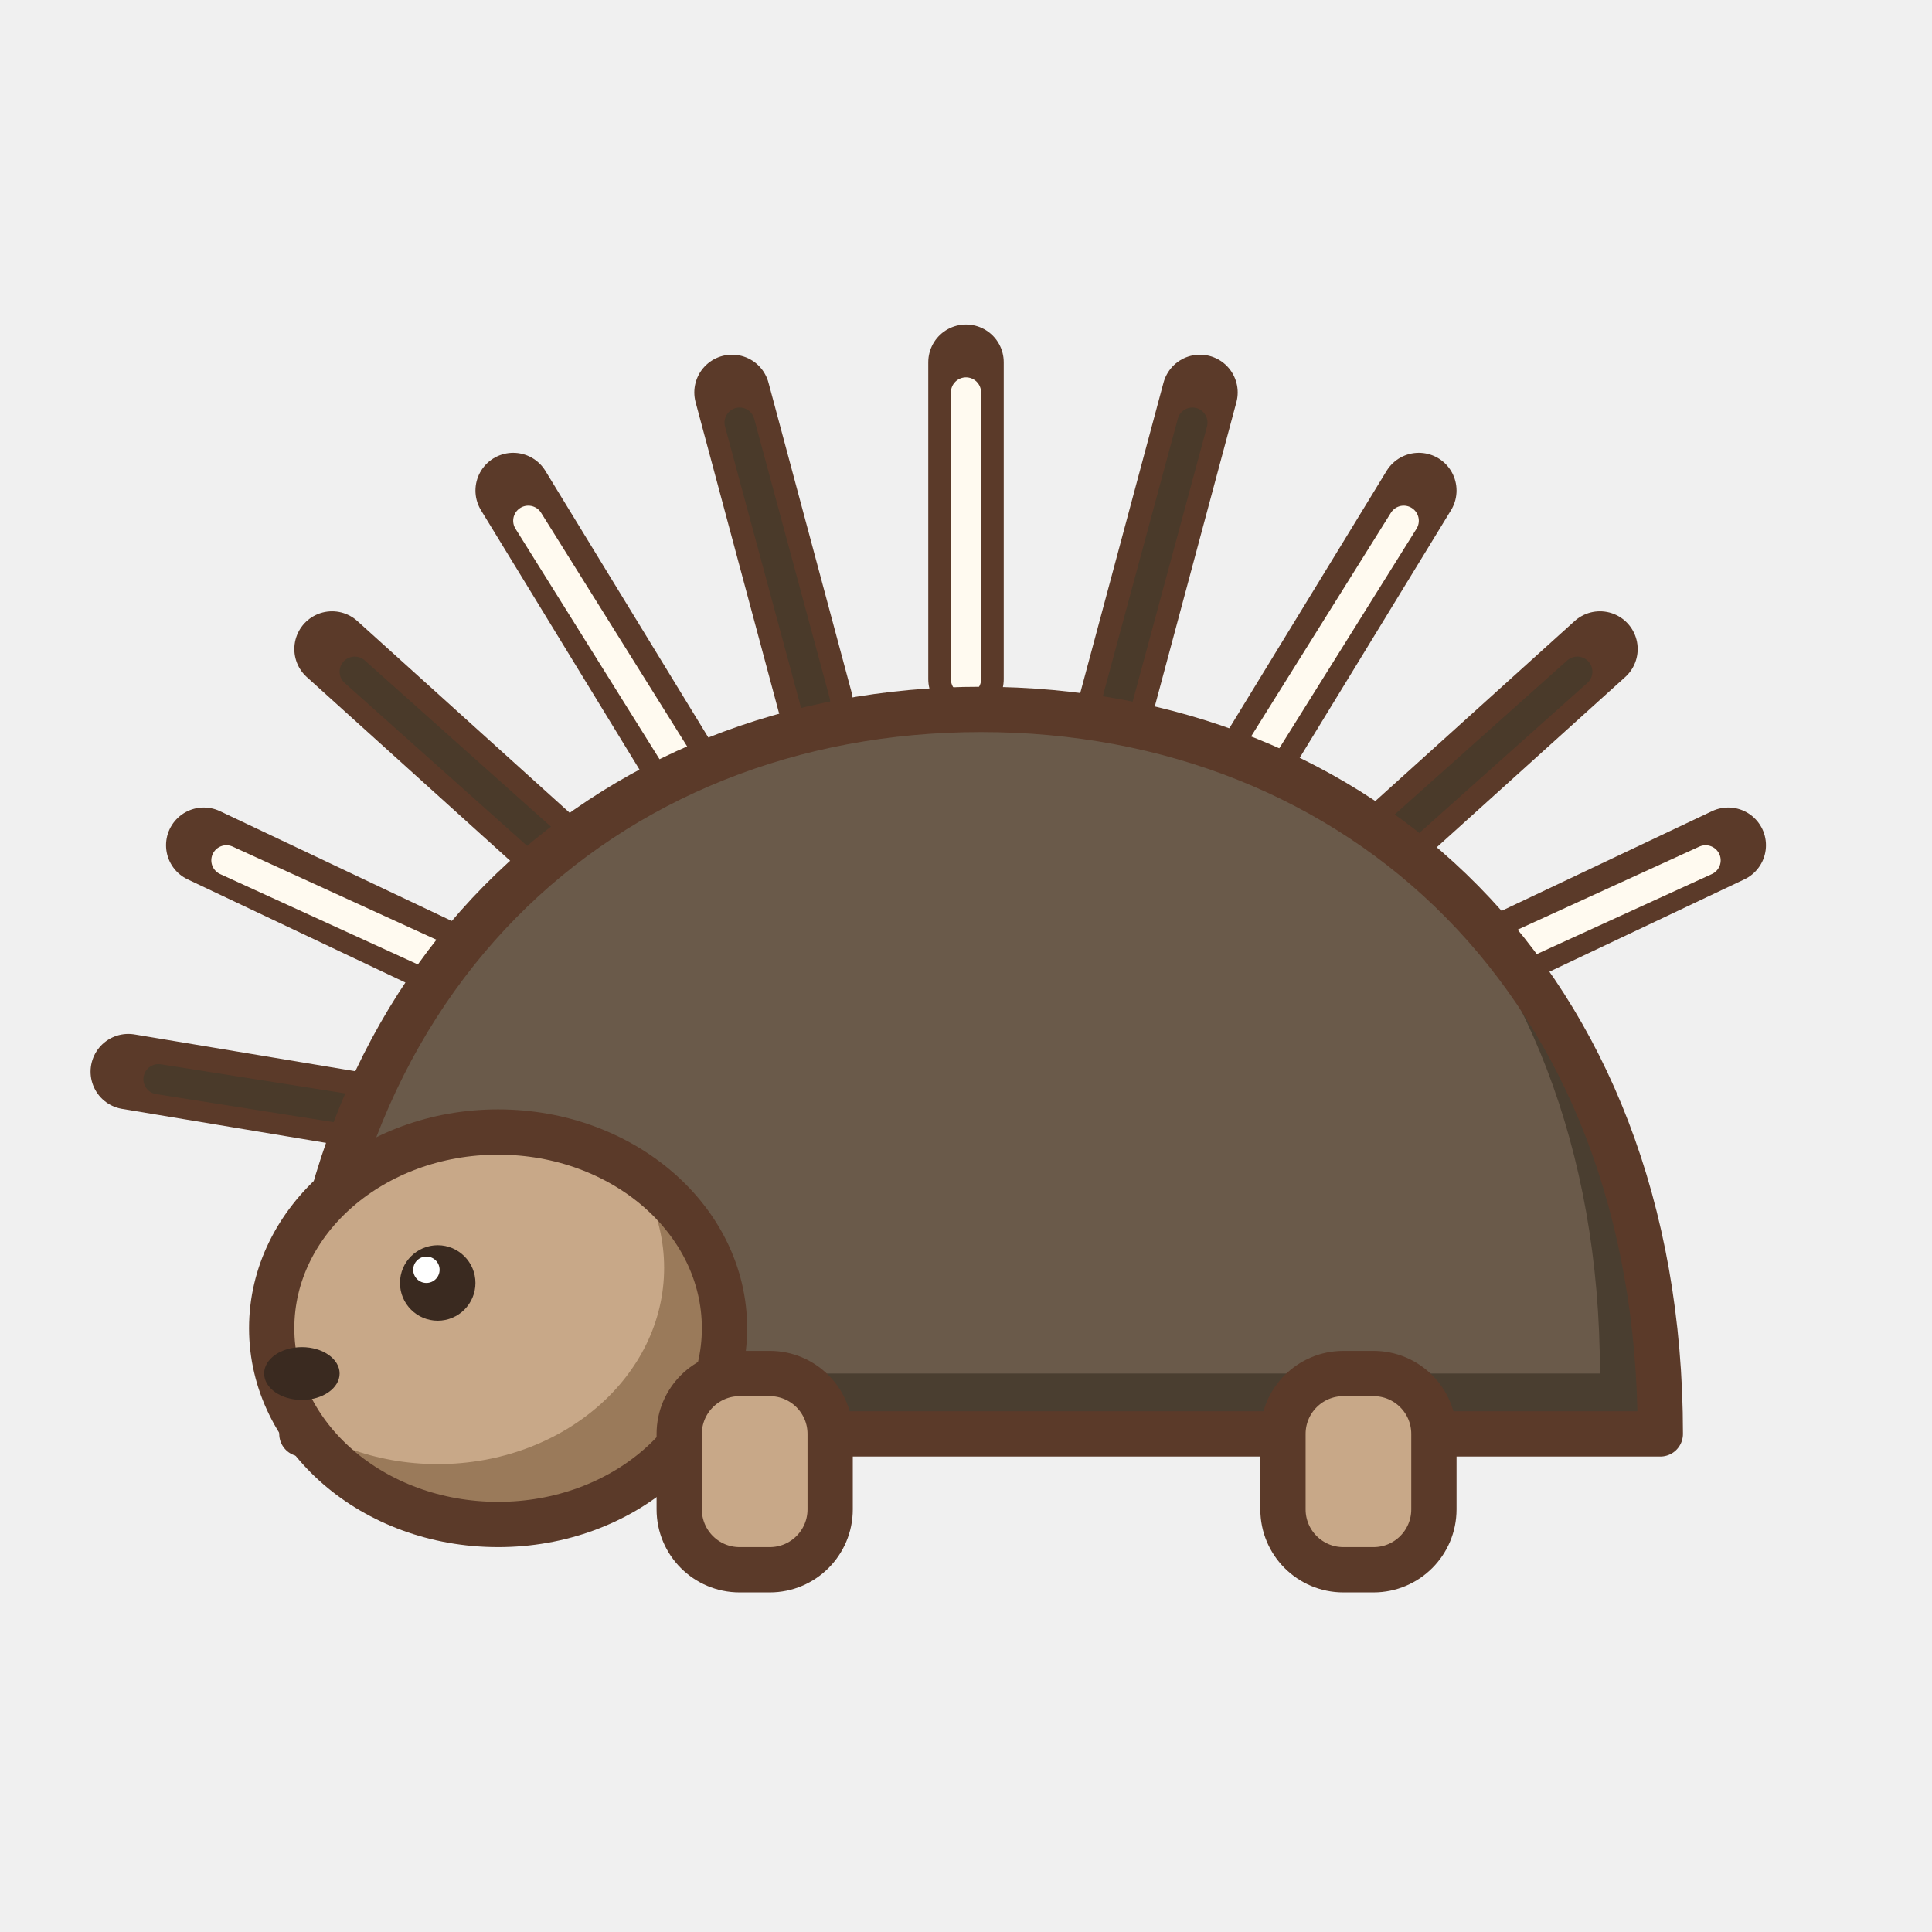
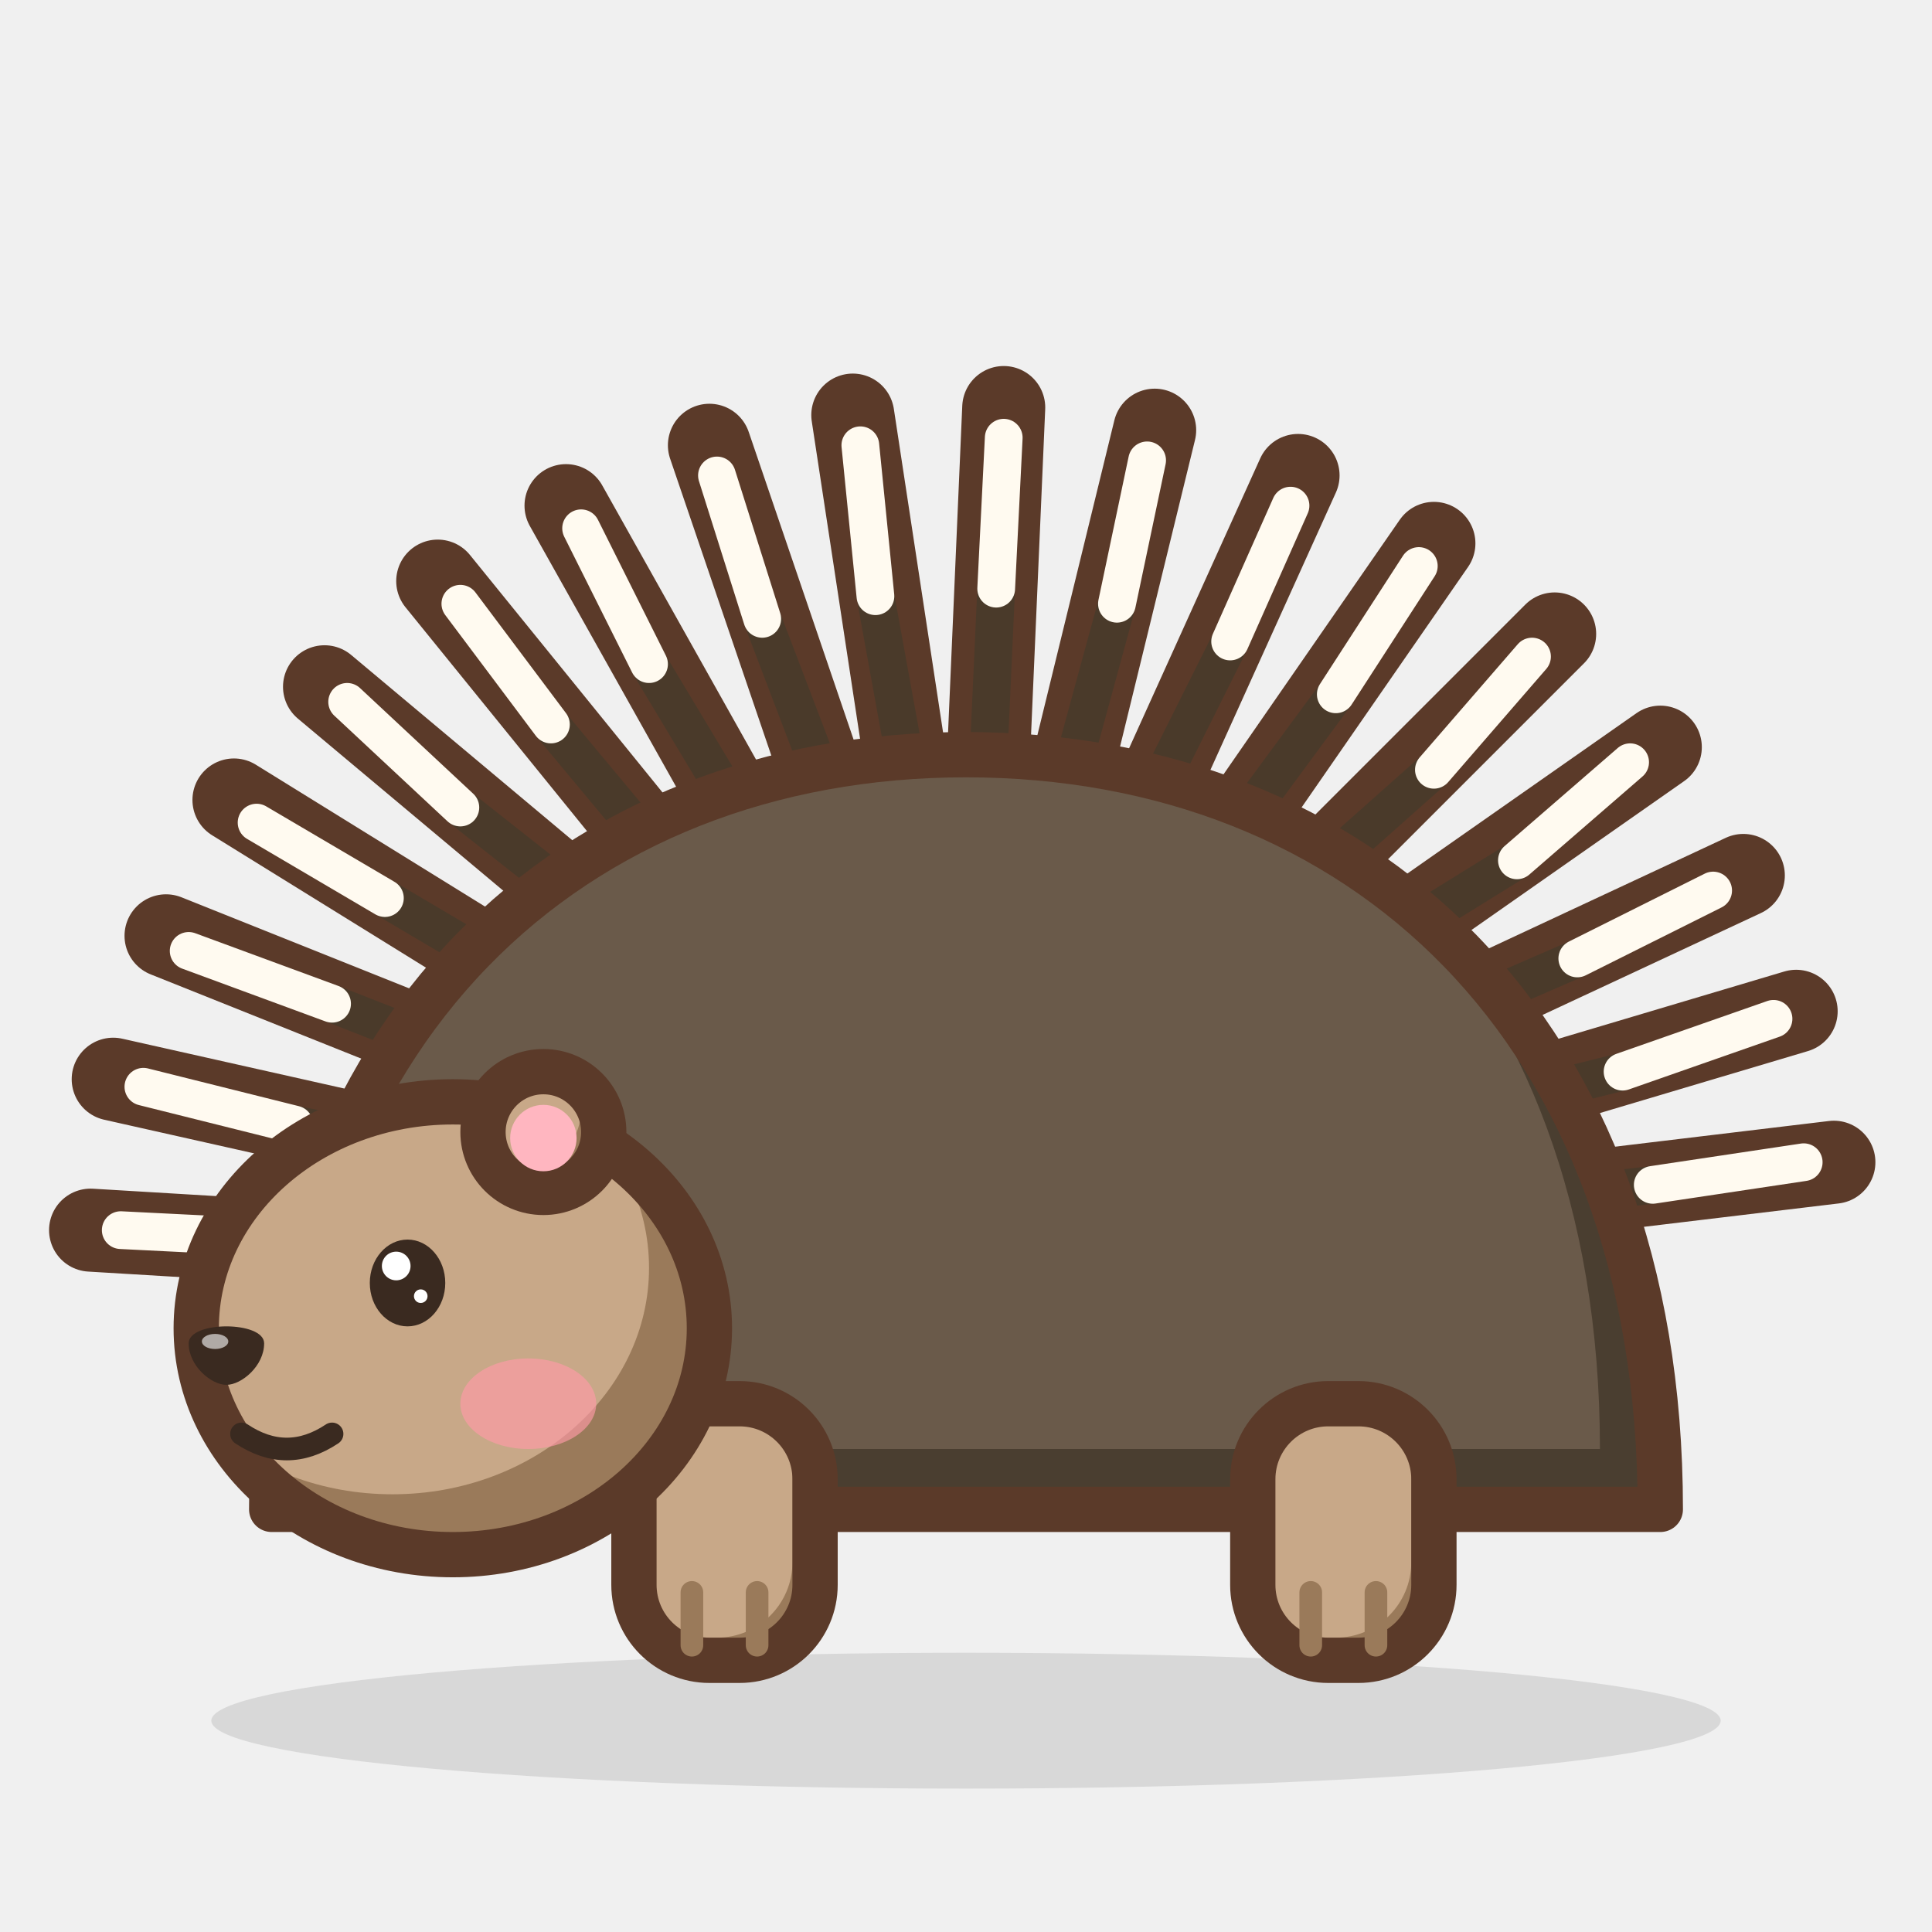
<svg xmlns="http://www.w3.org/2000/svg" viewBox="0 0 256 256">
  <g stroke="#5b3a29" stroke-width="6" stroke-linejoin="round" stroke-linecap="round" fill="none">
-     <path d="M59 149L17 142" fill="none" stroke="#5b3a29" stroke-width="10" />
-     <path d="M59 149L21 143" fill="none" stroke="#4a3a2a" stroke-width="4" />
-     <path d="M65 130L27 112" fill="none" stroke="#5b3a29" stroke-width="10" />
-     <path d="M65 130L30 114" fill="none" stroke="#fffaf0" stroke-width="4" />
-     <path d="M75 114L44 86" fill="none" stroke="#5b3a29" stroke-width="10" />
-     <path d="M75 114L47 89" fill="none" stroke="#4a3a2a" stroke-width="4" />
-     <path d="M90 101L68 65" fill="none" stroke="#5b3a29" stroke-width="10" />
-     <path d="M90 101L70 69" fill="none" stroke="#fffaf0" stroke-width="4" />
-     <path d="M108 93L97 52" fill="none" stroke="#5b3a29" stroke-width="10" />
-     <path d="M108 93L98 56" fill="none" stroke="#4a3a2a" stroke-width="4" />
-     <path d="M128 90L128 48" fill="none" stroke="#5b3a29" stroke-width="10" />
-     <path d="M128 90L128 52" fill="none" stroke="#fffaf0" stroke-width="4" />
-     <path d="M148 93L159 52" fill="none" stroke="#5b3a29" stroke-width="10" />
-     <path d="M148 93L158 56" fill="none" stroke="#4a3a2a" stroke-width="4" />
-     <path d="M166 101L188 65" fill="none" stroke="#5b3a29" stroke-width="10" />
-     <path d="M166 101L186 69" fill="none" stroke="#fffaf0" stroke-width="4" />
-     <path d="M181 114L212 86" fill="none" stroke="#5b3a29" stroke-width="10" />
-     <path d="M181 114L209 89" fill="none" stroke="#4a3a2a" stroke-width="4" />
-     <path d="M191 130L229 112" fill="none" stroke="#5b3a29" stroke-width="10" />
-     <path d="M191 130L226 114" fill="none" stroke="#fffaf0" stroke-width="4" />
+     <ellipse cx="128" cy="228" rx="100" ry="9" fill="#000" stroke="none" opacity=".1" />
+     <path d="M62 166L12 163" fill="none" stroke="#5b3a29" stroke-width="11" />
+     <path d="M62 166L36 164" fill="none" stroke="#4a3a2a" stroke-width="5" />
+     <path d="M36 164L16 163" fill="none" stroke="#fffaf0" stroke-width="5" />
+     <path d="M64 154L15 143" fill="none" stroke="#5b3a29" stroke-width="11" />
+     <path d="M64 154L39 149" fill="none" stroke="#4a3a2a" stroke-width="5" />
+     <path d="M39 149L19 144" fill="none" stroke="#fffaf0" stroke-width="5" />
+     <path d="M67 142L22 124" fill="none" stroke="#5b3a29" stroke-width="11" />
+     <path d="M67 142L44 133" fill="none" stroke="#4a3a2a" stroke-width="5" />
+     <path d="M44 133L25 126" fill="none" stroke="#fffaf0" stroke-width="5" />
+     <path d="M73 132L31 106" fill="none" stroke="#5b3a29" stroke-width="11" />
+     <path d="M73 132L51 119" fill="none" stroke="#4a3a2a" stroke-width="5" />
+     <path d="M51 119L34 109" fill="none" stroke="#fffaf0" stroke-width="5" />
+     <path d="M80 122L43 91" fill="none" stroke="#5b3a29" stroke-width="11" />
+     <path d="M80 122L61 107" fill="none" stroke="#4a3a2a" stroke-width="5" />
+     <path d="M61 107L46 93" fill="none" stroke="#fffaf0" stroke-width="5" />
+     <path d="M88 114L58 77" fill="none" stroke="#5b3a29" stroke-width="11" />
+     <path d="M88 114L73 96" fill="none" stroke="#4a3a2a" stroke-width="5" />
+     <path d="M73 96L61 80" fill="none" stroke="#fffaf0" stroke-width="5" />
+     <path d="M98 108L75 67" fill="none" stroke="#5b3a29" stroke-width="11" />
+     <path d="M98 108L86 88" fill="none" stroke="#4a3a2a" stroke-width="5" />
+     <path d="M86 88L77 70" fill="none" stroke="#fffaf0" stroke-width="5" />
+     <path d="M109 103L94 59" fill="none" stroke="#5b3a29" stroke-width="11" />
+     <path d="M109 103L101 82" fill="none" stroke="#4a3a2a" stroke-width="5" />
+     <path d="M101 82L95 63" fill="none" stroke="#fffaf0" stroke-width="5" />
+     <path d="M120 101L113 55" fill="none" stroke="#5b3a29" stroke-width="11" />
+     <path d="M120 101L116 79" fill="none" stroke="#4a3a2a" stroke-width="5" />
+     <path d="M116 79L114 59" fill="none" stroke="#fffaf0" stroke-width="5" />
+     <path d="M131 100L133 54" fill="none" stroke="#5b3a29" stroke-width="11" />
+     <path d="M131 100L132 78" fill="none" stroke="#4a3a2a" stroke-width="5" />
+     <path d="M132 78L133 58" fill="none" stroke="#fffaf0" stroke-width="5" />
+     <path d="M142 102L153 57" fill="none" stroke="#5b3a29" stroke-width="11" />
+     <path d="M142 102L148 80" fill="none" stroke="#4a3a2a" stroke-width="5" />
+     <path d="M148 80L152 61" fill="none" stroke="#fffaf0" stroke-width="5" />
+     <path d="M153 105L172 63" fill="none" stroke="#5b3a29" stroke-width="11" />
+     <path d="M153 105L163 85" fill="none" stroke="#4a3a2a" stroke-width="5" />
+     <path d="M163 85L171 67" fill="none" stroke="#fffaf0" stroke-width="5" />
+     <path d="M163 111L190 72" fill="none" stroke="#5b3a29" stroke-width="11" />
+     <path d="M163 111L177 92" fill="none" stroke="#4a3a2a" stroke-width="5" />
+     <path d="M177 92L188 75" fill="none" stroke="#fffaf0" stroke-width="5" />
+     <path d="M172 118L206 84" fill="none" stroke="#5b3a29" stroke-width="11" />
+     <path d="M172 118L190 102" fill="none" stroke="#4a3a2a" stroke-width="5" />
+     <path d="M190 102L203 87" fill="none" stroke="#fffaf0" stroke-width="5" />
+     <path d="M180 127L220 99" fill="none" stroke="#5b3a29" stroke-width="11" />
+     <path d="M180 127L201 114" fill="none" stroke="#4a3a2a" stroke-width="5" />
+     <path d="M201 114L216 101" fill="none" stroke="#fffaf0" stroke-width="5" />
+     <path d="M186 137L231 116" fill="none" stroke="#5b3a29" stroke-width="11" />
+     <path d="M186 137L209 127" fill="none" stroke="#4a3a2a" stroke-width="5" />
+     <path d="M209 127L227 118" fill="none" stroke="#fffaf0" stroke-width="5" />
+     <path d="M191 148L238 134" fill="none" stroke="#5b3a29" stroke-width="11" />
+     <path d="M191 148L215 142" fill="none" stroke="#4a3a2a" stroke-width="5" />
+     <path d="M215 142L235 135" fill="none" stroke="#fffaf0" stroke-width="5" />
+     <path d="M193 160L243 154" fill="none" stroke="#5b3a29" stroke-width="11" />
+     <path d="M193 160L219 157" fill="none" stroke="#4a3a2a" stroke-width="5" />
+     <path d="M219 157L239 154" fill="none" stroke="#fffaf0" stroke-width="5" />
    <defs>
-       <path id="p178" d="M40 190c0-60 40-96 90-96s90 36 90 96z" />
-       <clipPath id="cp178">
-         <use href="#p178" />
+       <path id="p74" d="M36 200c0-64 40-100 92-100s92 36 92 100z" />
+       <clipPath id="cp74">
+         <use href="#p74" />
      </clipPath>
    </defs>
-     <use href="#p178" fill="#4a3e30" stroke="none" />
-     <g clip-path="url(#cp178)">
-       <use href="#p178" fill="#6a5a4a" stroke="none" transform="translate(-8 -8)" />
+     <use href="#p74" fill="#4a3e30" stroke="none" />
+     <g clip-path="url(#cp74)">
+       <use href="#p74" fill="#6a5a4a" stroke="none" transform="translate(-8 -8)" />
    </g>
-     <use href="#p178" fill="none" />
+     <use href="#p74" fill="none" />
    <defs>
-       <path id="p179" d="M36 176a30 26 0 1 0 60 0a30 26 0 1 0 -60 0z" />
-       <clipPath id="cp179">
-         <use href="#p179" />
+       <path id="p75" d="M94.0 186h4.0a10.0 10.0 0 0 1 10.0 10.0v14.0a10.0 10.0 0 0 1 -10.0 10.0h-4.0a10.0 10.0 0 0 1 -10.0 -10.0v-14.0a10.0 10.0 0 0 1 10.0 -10.0z" />
+       <clipPath id="cp75">
+         <use href="#p75" />
      </clipPath>
    </defs>
-     <use href="#p179" fill="#9a7a5a" stroke="none" />
-     <g clip-path="url(#cp179)">
-       <use href="#p179" fill="#c8a888" stroke="none" transform="translate(-8 -8)" />
+     <use href="#p75" fill="#9a7a5a" stroke="none" />
+     <g clip-path="url(#cp75)">
+       <use href="#p75" fill="#c8a888" stroke="none" transform="translate(-3 -3)" />
    </g>
-     <use href="#p179" fill="none" />
-     <circle cx="58" cy="170" r="5" fill="#3a2a20" stroke="none" />
-     <circle cx="56.5" cy="168.25" r="1.75" fill="#fff" stroke="none" />
-     <ellipse cx="40" cy="182" rx="5" ry="3.5" fill="#3a2a20" stroke="none" />
+     <use href="#p75" fill="none" />
+     <path d="M91.68 211v7M100.32 211v7" fill="none" stroke="#9a7a5a" stroke-width="3" />
    <defs>
-       <path id="p180" d="M98 182h4a8 8 0 0 1 8 8v10a8 8 0 0 1 -8 8h-4a8 8 0 0 1 -8 -8v-10a8 8 0 0 1 8 -8z" />
-       <clipPath id="cp180">
-         <use href="#p180" />
+       <path id="p76" d="M176.0 186h4.0a10.0 10.0 0 0 1 10.0 10.0v14.0a10.0 10.0 0 0 1 -10.0 10.0h-4.0a10.0 10.0 0 0 1 -10.0 -10.0v-14.0a10.0 10.0 0 0 1 10.0 -10.0z" />
+       <clipPath id="cp76">
+         <use href="#p76" />
      </clipPath>
    </defs>
-     <use href="#p180" fill="#9a7a5a" stroke="none" />
-     <g clip-path="url(#cp180)">
-       <use href="#p180" fill="#c8a888" stroke="none" transform="translate(-2 -2)" />
+     <use href="#p76" fill="#9a7a5a" stroke="none" />
+     <g clip-path="url(#cp76)">
+       <use href="#p76" fill="#c8a888" stroke="none" transform="translate(-3 -3)" />
    </g>
-     <use href="#p180" fill="none" />
+     <use href="#p76" fill="none" />
+     <path d="M173.68 211v7M182.32 211v7" fill="none" stroke="#9a7a5a" stroke-width="3" />
    <defs>
-       <path id="p181" d="M178 182h4a8 8 0 0 1 8 8v10a8 8 0 0 1 -8 8h-4a8 8 0 0 1 -8 -8v-10a8 8 0 0 1 8 -8z" />
-       <clipPath id="cp181">
-         <use href="#p181" />
+       <path id="p77" d="M26 176a34 30 0 1 0 68 0a34 30 0 1 0 -68 0z" />
+       <clipPath id="cp77">
+         <use href="#p77" />
      </clipPath>
    </defs>
-     <use href="#p181" fill="#9a7a5a" stroke="none" />
-     <g clip-path="url(#cp181)">
-       <use href="#p181" fill="#c8a888" stroke="none" transform="translate(-2 -2)" />
+     <use href="#p77" fill="#9a7a5a" stroke="none" />
+     <g clip-path="url(#cp77)">
+       <use href="#p77" fill="#c8a888" stroke="none" transform="translate(-8 -8)" />
    </g>
-     <use href="#p181" fill="none" />
+     <use href="#p77" fill="none" />
+     <defs>
+       <path id="p78" d="M64 150a8 8 0 1 0 16 0a8 8 0 1 0 -16 0z" />
+       <clipPath id="cp78">
+         <use href="#p78" />
+       </clipPath>
+     </defs>
+     <use href="#p78" fill="#9a7a5a" stroke="none" />
+     <g clip-path="url(#cp78)">
+       <use href="#p78" fill="#c8a888" stroke="none" transform="translate(-3 -3)" />
+     </g>
+     <use href="#p78" fill="none" />
+     <circle cx="72" cy="150.8" r="4.4" fill="#ffb6c0" stroke="none" />
+     <ellipse cx="54" cy="170" rx="5" ry="5.75" fill="#3a2a20" stroke="none" />
+     <circle cx="52.5" cy="167.75" r="1.9" fill="#fff" stroke="none" />
+     <circle cx="55.75" cy="171.75" r="0.9" fill="#fff" stroke="none" />
+     <ellipse cx="70" cy="186" rx="9" ry="6" fill="#ff9aa8" stroke="none" opacity=".65" />
+     <path d="M25 178.0c0-3.0 10-3.0 10 0s-3.0 5.5-5 5.5-5-2.5-5-5.5z" fill="#3a2a20" stroke="none" />
+     <ellipse cx="28.5" cy="177.75" rx="1.75" ry="1.0" fill="#fff" stroke="none" opacity=".6" />
+     <path d="M32 190q6 4 12 0" fill="none" stroke="#3a2a20" stroke-width="3" />
  </g>
</svg>
